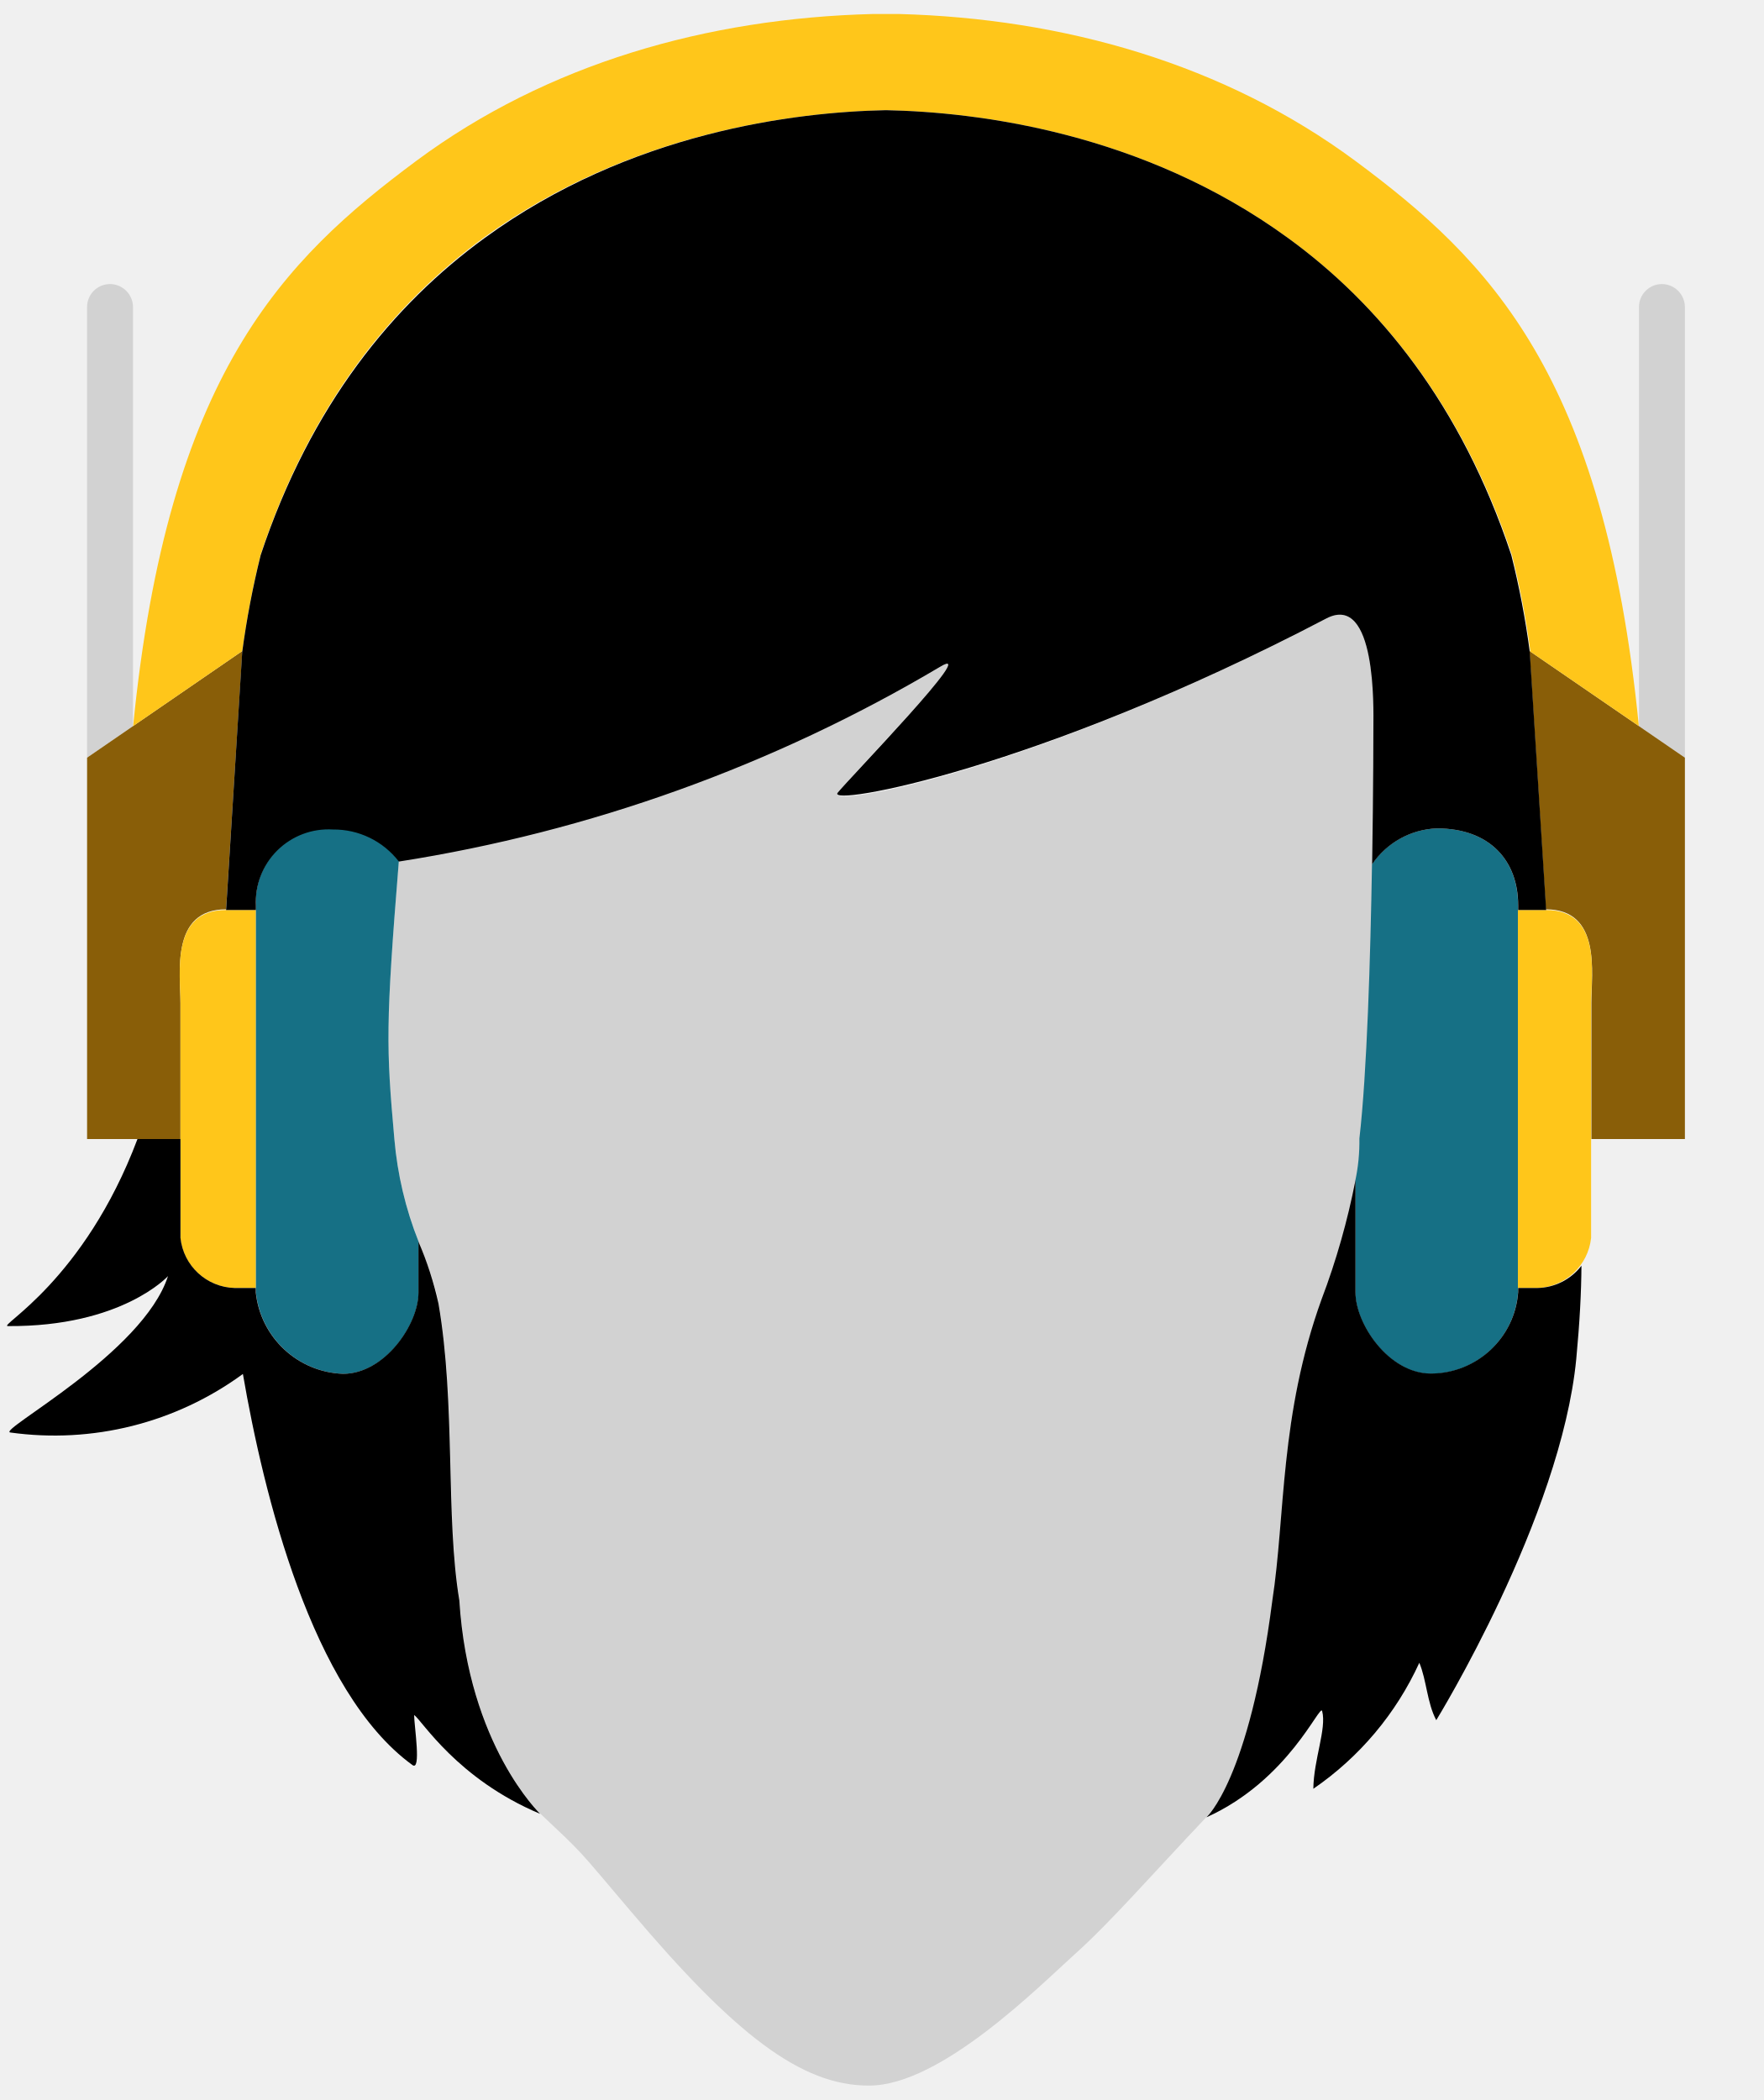
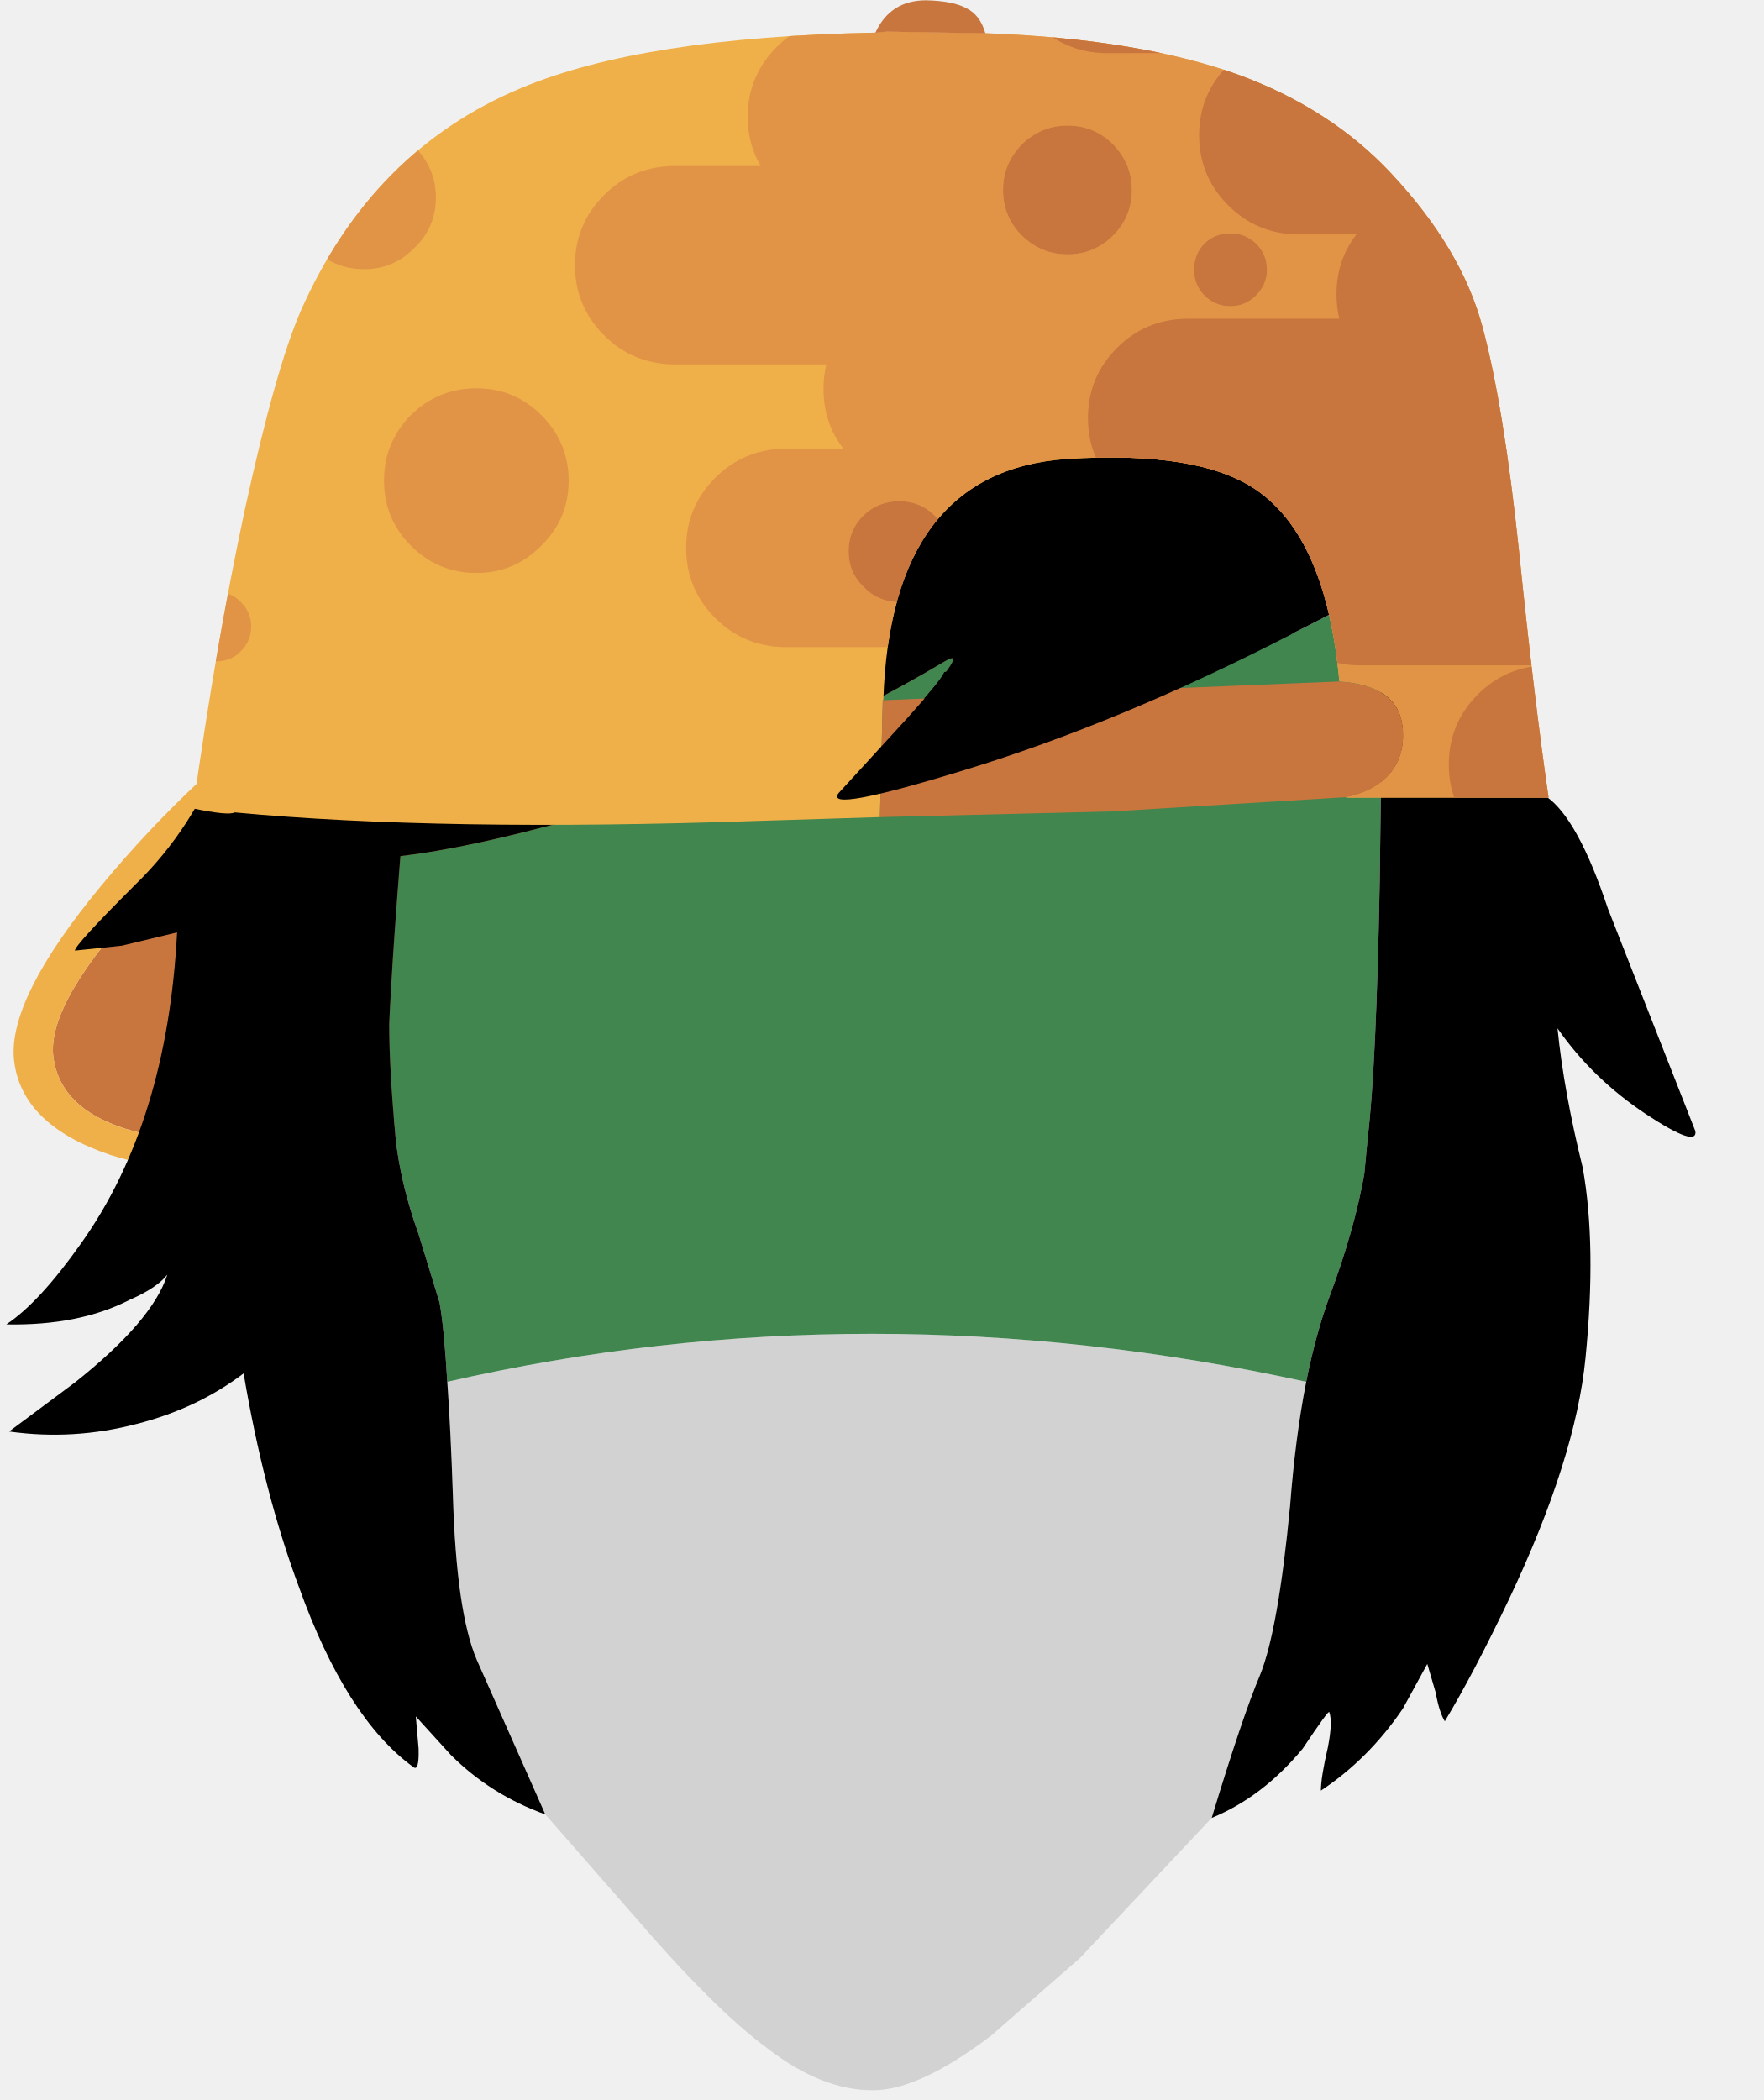
- <svg xmlns="http://www.w3.org/2000/svg" viewBox="0 0 126 150">
-   <path d="m7.86 20.29a1.64 1.64 0 0 0 -1.64 1.64v32.19l3.28-2.25v-29.94a1.65 1.65 0 0 0 -1.64-1.64z" fill="#d2d2d2" />
-   <path d="m17.31 46.5-11.09 7.62v27.24h6.67v-9.72c0-2.15-.72-6.69 3.26-6.69z" fill="#895e08" />
-   <path d="m118.71 20.29a1.64 1.64 0 0 0 -1.64 1.64v29.94l3.28 2.25v-32.19a1.65 1.65 0 0 0 -1.64-1.64z" fill="#d2d2d2" />
-   <path d="m109.25 46.5 11.1 7.62v27.24h-6.68v-9.72c0-2.15.73-6.69-3.25-6.69z" fill="#895e08" />
-   <path d="m16.15 65c-4 0-3.26 4.54-3.26 6.69v16.8a4 4 0 0 0 3.88 3.51h1.51v-27z" fill="#ffc61a" />
-   <path d="m0 0h126v150h-126z" fill="none" opacity=".6" />
-   <path d="m94.73 44.18c-20.68 10.82-35.73 13.61-34.9 12.46s10.35-10.82 7.32-9a108.83 108.83 0 0 1 -38.66 13.81c-.95 11.81-.92 13.32-.32 19.92.53 5.95 2.61 8.54 3.16 11.74 1.24 7.19.51 15.17 1.49 21.2.65 10.4 5.79 15.25 5.79 15.25 3.18 3 2.47 2.28 6.48 7 7.33 8.66 12.1 12.44 17 12.41 5.14 0 12.23-7.19 14.71-9.41s5.36-5.53 9.4-9.8c0 0 3.06-2.67 4.71-15.48.94-6.09.49-13.23 3.52-21.53 3-8.14 2.71-11.46 2.71-11.46 1-8.54 1-29.48 1-29.48-.04-1.06.2-9.52-3.41-7.63z" fill="#d2d2d2" />
-   <path d="m102.63 59.17a5.86 5.86 0 0 0 -4.63 2.56c-.11 6.62-.36 14.94-.9 19.59a13.53 13.53 0 0 1 -.29 3v8c0 2.28 2.41 5.81 5.39 5.81a6.27 6.27 0 0 0 6.23-5.81v-27.67c.01-3.1-1.94-5.48-5.8-5.48z" fill="#167085" />
-   <path d="m28.17 81.37c-.59-6.6-.63-8.11.32-19.88a5.86 5.86 0 0 0 -4.71-2.29 5.19 5.19 0 0 0 -5.5 5.45v27.67a6.5 6.5 0 0 0 6.23 5.81c3 0 5.39-3.53 5.39-5.81v-3.63a25.8 25.8 0 0 1 -1.73-7.32z" fill="#167085" />
-   <path d="m110.42 65h-2v27h1.35a4 4 0 0 0 3.88-3.58v-16.78c.02-2.15.75-6.64-3.23-6.64z" fill="#ffc61a" />
-   <path d="m109.25 46.5 7.81 5.36c-2.49-25.13-10.71-33.29-20.24-40.36-9.37-6.94-20.82-10.18-32.6-10.5h-.94-.94c-11.8.3-23.23 3.54-32.59 10.48-9.54 7.09-17.75 15.25-20.24 40.38l7.8-5.36a63.45 63.45 0 0 1 1.32-6.93c3.57-10.75 9.48-17.91 16-22.65 10.37-7.49 22.17-8.92 28.65-9.05 6.48.13 18.33 1.56 28.72 9.13 6.51 4.74 12.41 11.9 16 22.65a61.37 61.37 0 0 1 1.32 6.92z" fill="#ffc61a" />
-   <path d="m32.81 114.31c-1-6-.25-14-1.49-21.2a24.57 24.57 0 0 0 -1.43-4.42v3.63c0 2.28-2.41 5.81-5.39 5.81a6.5 6.5 0 0 1 -6.23-5.81v-.32h-1.5a4 4 0 0 1 -3.88-3.58v-7.06h-3.07c-3.82 10.14-9.97 13.35-9.26 13.36 8.15.06 11.44-3.57 11.44-3.57-1.78 5.52-12.18 11-11.27 11.17a22.79 22.79 0 0 0 16.62-4.18c1.47 8.53 4.91 22.69 12.09 27.92.68.55.14-2.81.14-3.56.55.36 3.05 4.56 9 7.06.02 0-5.12-4.85-5.77-15.25z" />
-   <path d="m109.79 92h-1.35v.3a6.27 6.27 0 0 1 -6.23 5.81c-3 0-5.39-3.53-5.39-5.81v-8a52.05 52.05 0 0 1 -2.42 8.5c-3 8.3-2.58 15.44-3.52 21.53-1.65 12.81-4.71 15.48-4.71 15.48 5.89-2.65 8.12-8.18 8.27-7.59.33 1.26-.61 3.47-.63 5.55a22 22 0 0 0 7.57-9c.52 1.23.55 2.86 1.21 4.1 0 0 8.9-14.46 10-25.8.25-2.64.36-4.81.37-6.66a4.06 4.06 0 0 1 -3.17 1.59z" />
-   <path d="m98.1 51.84s0 4.35-.09 9.89a5.86 5.86 0 0 1 4.62-2.56c3.86 0 5.81 2.38 5.81 5.48v.35h2l-1.17-18.43a61.37 61.37 0 0 0 -1.32-6.92c-3.59-10.8-9.49-17.96-15.95-22.65-10.39-7.57-22.24-9-28.72-9.13-6.48.13-18.28 1.56-28.66 9.13-6.51 4.74-12.42 11.9-16 22.65a63.45 63.45 0 0 0 -1.32 6.93l-1.15 18.42h2.13v-.3a5.19 5.19 0 0 1 5.5-5.45 5.86 5.86 0 0 1 4.71 2.29 108.83 108.83 0 0 0 38.66-13.91c3-1.81-6.53 8-7.32 9s14.22-1.63 34.9-12.45c3.61-1.89 3.37 6.57 3.37 7.66z" />
+ <svg xmlns="http://www.w3.org/2000/svg" xmlns:xlink="http://www.w3.org/1999/xlink" width="126" height="150" x="0" y="0" preserveAspectRatio="none" version="1.1" viewBox="0 0 126 150">
+   <defs>
+     <g id="Layer3_0_FILL">
+       <path fill="#C9753E" stroke="none" d="M 98.1 54.7 Q 100.141 53.667 103.45 52.35 L 103.45 49.3 80.25 49.3 80.25 15.05 Q 74.648 17.643 52.7 30.9 L 28.3 45.8 Q 23.55 48.45 19.3 52.75 L 21.55 52.3 22.95 53.85 Q 20.5 55.4 18.5 56.65 15.75 58.35 10.45 64 3.4 71.5 3.8 75.4 4.25 79.35 9.55 80.8 13.3 81.8 17.3 81.35 L 17.55 81.35 Q 32.7 79.3 45.05 76.25 53.75 74.2 59.7 72.15 66.7 69.75 73.1 66.35 L 96 54.8 98.1 54.7 Z" />
+       <path fill="#EFB04A" stroke="none" d="M 98.1 54.7 L 96 54.8 73.1 66.35 Q 66.7 69.75 59.7 72.15 53.75 74.2 45.05 76.25 32.7 79.3 17.55 81.35 L 17.3 81.35 Q 13.3 81.8 9.55 80.8 4.25 79.35 3.8 75.4 3.4 71.5 10.45 64 15.75 58.35 18.5 56.65 20.5 55.4 22.95 53.85 L 21.55 52.3 19.3 52.75 Q 16.35 53.65 14.3 55.75 10.55 59.25 7.2 63.3 0.55 71.35 1 75.7 1.5 80.35 7.9 82.5 12.9 84.05 17.55 83.55 L 39.05 79.85 54.7 76.05 Q 64.3 73.5 69.25 71 L 102.3 54.45 98.1 54.7 Z" />
+     </g>
+     <g id="Layer2_0_FILL">
+       <path fill="#D2D2D2" stroke="none" d="M 45.25 136.8 Q 51 143.5 54.8 146.3 58.75 149.35 62.4 149.3 65.65 149.3 70.8 145.4 L 77.15 139.85 86.55 129.85 Q 88.75 122.6 90 119.65 91.3 116.45 92.15 107.55 92.526 102.634 93.3 98.7 61.942 91.844 31.95 98.7 32.188 102.016 32.35 106.85 32.6 115.15 34.05 118.55 35.75 122.4 38.95 129.6 L 45.25 136.8 Z" />
+       <path fill="#41854F" stroke="none" d="M 98.55 63.05 L 98.7 51.45 Q 98.7 41.95 95.25 43.75 81.7 50.85 69.55 54.55 59.05 57.75 60.15 56.3 L 65.3 50.7 Q 69.3 46.2 67.55 47.2 55.4 54.45 40.8 58.55 33.35 60.6 28.6 61.15 28.15 66.8 27.95 70.3 27.85 71.95 27.8 73.15 27.8 76.35 28.25 81.2 28.6 84.55 29.9 88.15 L 31.4 93.05 Q 31.722 94.85 31.95 98.7 61.942 91.844 93.3 98.7 93.978 95.311 94.95 92.65 96.75 87.85 97.45 83.85 L 97.7 81.2 Q 98.3 76.25 98.55 63.05 Z" />
+       <path fill="#000" stroke="none" d="M 107.65 35.8 Q 108 30.9 104.65 24.8 102.1 20.25 99.15 17.3 95 13.15 89.4 10.5 82.85 7.55 74.65 6 L 67.75 5.15 59 5.65 Q 52.85 5.25 47.3 6.95 41.85 8.6 34.9 12.8 29.4 16.1 24.7 22.25 22.25 25.4 21.1 28.1 19.95 30.75 19 39.15 18.05 47.5 16 53.3 13.9 59.1 9.6 63.25 5.35 67.5 5.35 67.9 L 8.7 67.55 12.65 66.6 Q 11.95 80.15 5.8 88.8 2.8 93.05 0.45 94.6 5.65 94.7 9.25 92.85 11.2 92 11.95 91.05 10.9 94.35 5.35 98.75 L 0.65 102.25 Q 5.25 102.9 9.8 101.7 14.1 100.6 17.4 98.1 18.85 106.65 21.35 113.35 24.7 122.7 29.5 126.2 29.95 126.6 29.9 124.9 L 29.7 122.6 32.2 125.35 Q 35.05 128.2 38.95 129.6 35.75 122.4 34.05 118.55 32.6 115.15 32.35 106.85 32.188 102.016 31.95 98.7 31.722 94.85 31.4 93.05 L 29.9 88.15 Q 28.6 84.55 28.25 81.2 27.8 76.35 27.8 73.15 27.85 71.95 27.95 70.3 28.15 66.8 28.6 61.15 33.35 60.6 40.8 58.55 55.4 54.45 67.55 47.2 69.3 46.2 65.3 50.7 L 60.15 56.3 Q 59.05 57.75 69.55 54.55 81.7 50.85 95.25 43.75 98.7 41.95 98.7 51.45 L 98.55 63.05 Q 98.3 76.25 97.7 81.2 L 97.45 83.85 Q 96.75 87.85 94.95 92.65 93.978 95.311 93.3 98.7 92.526 102.634 92.15 107.55 91.3 116.45 90 119.65 88.75 122.6 86.55 129.85 90.2 128.35 93.05 124.9 94.95 122.05 94.95 122.3 95.2 123 94.85 124.8 94.35 126.95 94.35 127.9 97.75 125.65 100.2 122.05 L 101.95 118.85 102.55 120.9 Q 102.8 122.3 103.2 122.95 105.25 119.55 107.8 114.2 112.55 104.15 113.25 97 114.05 88.95 113.05 83.4 111.7 77.95 111.25 73.45 113.75 77.05 117.6 79.6 121.25 82 121.1 80.8 L 114.85 64.9 Q 112.7 58.45 110.45 56.9 107.25 40.7 107.65 35.8 Z" />
+     </g>
+     <g id="Tween_9_0_Layer3_0_FILL">
+       <path fill="#EFB04A" stroke="none" d="M 32.4 -31.15 Q 23.65 -34.35 10.05 -34.85 L 1.4 -35 0.4 -34.9 Q -20.05 -34.5 -30.65 -30.05 -43.75 -24.6 -50 -10.5 -52.2 -5.45 -54.9 6.9 -57.45 18.8 -59.45 33.15 -56.35 33.8 -55.8 33.5 -37.7 35.2 -10.05 34.25 L 1.2 33.9 0.8 33.9 1.05 23.65 1.1 23.65 Q 1.75 3.6 17.15 2.5 28.75 1.75 33.8 5.2 39.95 9.4 41.1 22 46.25 22.35 46.65 25.95 46.95 28.7 45.25 30.4 43.95 31.7 41.7 32.15 L 41.7 32.2 59.45 32.2 Q 58.15 23.25 56.85 10.5 55.5 -2.25 53.65 -9.1 51.8 -16 45.6 -22.6 40.35 -28.2 32.4 -31.15 Z" />
+     </g>
+     <g id="Mask_Tween_9_0_2_MASK_0_FILL">
+       <path fill="#FFF" stroke="none" d="M 32.4 -31.15 Q 23.65 -34.35 10.05 -34.85 L 1.4 -35 0.4 -34.9 Q -20.05 -34.5 -30.65 -30.05 -43.75 -24.6 -50 -10.5 -52.2 -5.45 -54.9 6.9 -57.45 18.8 -59.45 33.15 -56.35 33.8 -55.8 33.5 -37.7 35.2 -10.05 34.25 L 1.2 33.9 0.8 33.9 1.05 23.65 1.1 23.65 Q 1.75 3.6 17.15 2.5 28.75 1.75 33.8 5.2 39.95 9.4 41.1 22 46.25 22.35 46.65 25.95 46.95 28.7 45.25 30.4 43.95 31.7 41.7 32.15 L 41.7 32.2 59.45 32.2 Q 58.15 23.25 56.85 10.5 55.5 -2.25 53.65 -9.1 51.8 -16 45.6 -22.6 40.35 -28.2 32.4 -31.15 Z" />
+     </g>
+     <g id="Tween_9_0_Layer2_0_FILL">
+       <path fill="#E29446" stroke="none" d="M -54.35 17.2 Q -54.35 15.95 -55.25 15.05 -56.1 14.15 -57.4 14.15 -58.65 14.15 -59.55 15.05 -60.45 15.95 -60.45 17.2 -60.45 18.45 -59.55 19.35 -58.65 20.25 -57.4 20.25 -56.1 20.25 -55.25 19.35 -54.35 18.45 -54.35 17.2 M -28.9 -1.35 Q -31.25 -3.7 -34.6 -3.7 -37.95 -3.7 -40.35 -1.35 -42.7 1.05 -42.7 4.4 -42.7 7.75 -40.35 10.1 -37.95 12.5 -34.6 12.5 -31.25 12.5 -28.9 10.1 -26.5 7.75 -26.5 4.4 -26.5 1.05 -28.9 -1.35 M -44.45 -26.75 Q -47.05 -26.75 -48.95 -24.9 -50.75 -23.05 -50.75 -20.45 -50.75 -17.8 -48.95 -16 -47.05 -14.15 -44.45 -14.15 -41.85 -14.15 -40.05 -16 -38.15 -17.8 -38.15 -20.45 -38.15 -23.05 -40.05 -24.9 -41.85 -26.75 -44.45 -26.75 M 78.25 -12.35 L 57.5 -18.8 75.7 -18.8 71.6 -36.2 -2.3 -36.2 Q -5.8 -36.1 -8.25 -33.65 -10.8 -31.1 -10.8 -27.5 -10.8 -25.1 -9.65 -23.2 L -17.45 -23.2 Q -20.95 -23.1 -23.4 -20.65 -25.95 -18.1 -25.95 -14.5 -25.95 -10.9 -23.4 -8.35 -20.95 -5.9 -17.45 -5.8 L -3.9 -5.8 Q -4.15 -4.8 -4.15 -3.65 -4.15 -0.65 -2.4 1.6 L -7.7 1.6 Q -11.2 1.7 -13.65 4.15 -16.2 6.7 -16.2 10.3 -16.2 13.9 -13.65 16.45 -11.2 18.9 -7.7 19 L 25.75 19 Q 23.85 21.3 23.85 24.4 23.85 28 26.4 30.55 28.85 33 32.35 33.1 L 110.35 33.1 106.25 15.7 69.55 15.7 67.05 5.05 82.35 5.05 78.25 -12.35 M 13.25 -25.1 Q 14.95 -26.75 17.25 -26.75 19.6 -26.75 21.25 -25.1 22.9 -23.4 22.9 -21.1 22.9 -18.75 21.25 -17.1 19.6 -15.45 17.25 -15.45 14.95 -15.45 13.25 -17.1 11.6 -18.75 11.6 -21.1 11.6 -23.4 13.25 -25.1 M 31.55 -17.3 Q 32.85 -17.3 33.8 -16.4 34.75 -15.45 34.75 -14.1 34.75 -12.8 33.8 -11.85 32.85 -10.9 31.55 -10.9 30.2 -10.9 29.25 -11.85 28.35 -12.8 28.35 -14.1 28.35 -15.45 29.25 -16.4 30.2 -17.3 31.55 -17.3 M 5.6 7.45 Q 6.9 8.75 6.9 10.6 6.9 12.45 5.6 13.7 4.3 15.05 2.5 15.05 0.65 15.05 -0.65 13.7 -1.95 12.45 -1.95 10.6 -1.95 8.75 -0.65 7.45 0.65 6.2 2.5 6.2 4.3 6.2 5.6 7.45 Z" />
+       <path fill="#C9753E" stroke="none" d="M 6.9 10.6 Q 6.9 8.75 5.6 7.45 4.3 6.2 2.5 6.2 0.65 6.2 -0.65 7.45 -1.95 8.75 -1.95 10.6 -1.95 12.45 -0.65 13.7 0.65 15.05 2.5 15.05 4.3 15.05 5.6 13.7 6.9 12.45 6.9 10.6 M 33.8 -16.4 Q 32.85 -17.3 31.55 -17.3 30.2 -17.3 29.25 -16.4 28.35 -15.45 28.35 -14.1 28.35 -12.8 29.25 -11.85 30.2 -10.9 31.55 -10.9 32.85 -10.9 33.8 -11.85 34.75 -12.8 34.75 -14.1 34.75 -15.45 33.8 -16.4 M 17.25 -26.75 Q 14.95 -26.75 13.25 -25.1 11.6 -23.4 11.6 -21.1 11.6 -18.75 13.25 -17.1 14.95 -15.45 17.25 -15.45 19.6 -15.45 21.25 -17.1 22.9 -18.75 22.9 -21.1 22.9 -23.4 21.25 -25.1 19.6 -26.75 17.25 -26.75 Z" />
+     </g>
+     <g id="Tween_9_0_Layer1_0_FILL">
+       <path fill="#C9753E" stroke="none" d="M 55.15 -102.4 Q 51.65 -102.3 49.2 -99.85 46.65 -97.3 46.65 -93.7 46.65 -90.6 48.55 -88.3 L 15.1 -88.3 Q 11.6 -88.2 9.15 -85.75 6.6 -83.2 6.6 -79.6 6.6 -76 9.15 -73.45 11.6 -71 15.1 -70.9 L 20.4 -70.9 Q 18.65 -68.65 18.65 -65.65 18.65 -64.5 18.9 -63.5 L 5.35 -63.5 Q 1.85 -63.4 -0.6 -60.95 -3.15 -58.4 -3.15 -54.8 -3.15 -51.2 -0.6 -48.65 1.85 -46.2 5.35 -46.1 L 13.15 -46.1 Q 12 -44.2 12 -41.8 12 -38.2 14.55 -35.65 17 -33.2 20.5 -33.1 L 32.6 -33.1 Q 31.95 -32.65 31.35 -32.05 28.8 -29.5 28.8 -25.9 28.8 -22.3 31.35 -19.75 33.8 -17.3 37.3 -17.2 L 42.6 -17.2 Q 40.85 -14.95 40.85 -11.95 40.85 -10.8 41.1 -9.8 L 27.55 -9.8 Q 24.05 -9.7 21.6 -7.25 19.05 -4.7 19.05 -1.1 19.05 2.5 21.6 5.05 24.05 7.5 27.55 7.6 L 35.35 7.6 Q 34.2 9.5 34.2 11.9 34.2 15.5 36.75 18.05 39.2 20.5 42.7 20.6 L 59.2 20.6 Q 55.7 20.7 53.25 23.15 50.7 25.7 50.7 29.3 50.7 32.4 52.6 34.7 L 19.15 34.7 Q 15.65 34.8 13.2 37.25 10.65 39.8 10.65 43.4 10.65 47 13.2 49.55 15.65 52 19.15 52.1 L 24.45 52.1 Q 22.7 54.35 22.7 57.35 22.7 58.5 22.95 59.5 L 9.4 59.5 Q 5.9 59.6 3.45 62.05 0.9 64.6 0.9 68.2 0.9 71.8 3.45 74.35 5.9 76.8 9.4 76.9 L 17.2 76.9 Q 16.05 78.8 16.05 81.2 16.05 84.8 18.6 87.35 21.05 89.8 24.55 89.9 L 98.45 89.9 102.55 72.5 84.35 72.5 105.1 66.05 109.2 48.65 93.9 48.65 96.4 38 133.1 38 137.2 20.6 116.6 20.6 120.7 3.2 102.5 3.2 123.25 -3.25 127.35 -20.65 112.05 -20.65 114.55 -31.3 151.25 -31.3 155.35 -48.7 98.1 -48.7 98.5 -50.5 80.3 -50.5 101.05 -56.95 105.15 -74.35 89.85 -74.35 92.35 -85 129.05 -85 133.15 -102.4 55.15 -102.4 Z" />
+     </g>
+     <g id="Layer1_1_FILL">
+       <path fill="#C9753E" stroke="none" d="M 3.2 -32.95 L 2.95 -22.7 23.35 -23.2 43.85 -24.45 Q 46.1 -24.9 47.4 -26.2 49.1 -27.9 48.8 -30.65 48.4 -34.25 43.25 -34.6 L 3.2 -32.95 M 3.55 -91.6 L 12.2 -91.45 Q 11.75 -93.05 10.55 -93.65 9.35 -94.3 7 -94.35 3.85 -94.35 2.55 -91.5 L 3.55 -91.6 Z" />
+     </g>
+     <g id="Layer0_0_FILL">
+       <path fill="#000" stroke="none" d="M 59.9 56.65 Q 58.8 58.1 68.9 55 80.05 51.6 92.35 45.25 L 67.45 48 Q 67.15 48.7 64.8 51.3 L 59.9 56.65 Z" />
+     </g>
+   </defs>
+   <g transform="matrix( 1, 0, 0, 1, 0,0)">
+     <use xlink:href="#Layer3_0_FILL" />
+   </g>
+   <g transform="matrix( 1, 0, 0, 1, 0,0)">
+     <use xlink:href="#Layer2_0_FILL" />
+   </g>
+   <g transform="matrix( 0.8143005, 0, 0, 0.8143005, 62.2,30.75)">
+     <g transform="matrix( 1, 0, 0, 1, 0,0)">
+       <use xlink:href="#Tween_9_0_Layer3_0_FILL" />
+     </g>
+     <mask id="Mask_Mask_1">
+       <g transform="matrix( 1, 0, 0, 1, 0,0)">
+         <use xlink:href="#Mask_Tween_9_0_2_MASK_0_FILL" />
+       </g>
+     </mask>
+     <g mask="url(#Mask_Mask_1)">
+       <g transform="matrix( 1, 0, 0, 1, 0,0)">
+         <use xlink:href="#Tween_9_0_Layer2_0_FILL" />
+       </g>
+     </g>
+     <g mask="url(#Mask_Mask_1)">
+       <g transform="matrix( 1, 0, 0, 1, 0,0)">
+         <use xlink:href="#Tween_9_0_Layer1_0_FILL" />
+       </g>
+     </g>
+   </g>
+   <g transform="matrix( 0.8143005, 0, 0, 0.8143005, 60.45,76.85)">
+     <use xlink:href="#Layer1_1_FILL" />
+   </g>
+   <g transform="matrix( 1, 0, 0, 1, 0,0)">
+     <use xlink:href="#Layer0_0_FILL" />
+   </g>
</svg>
